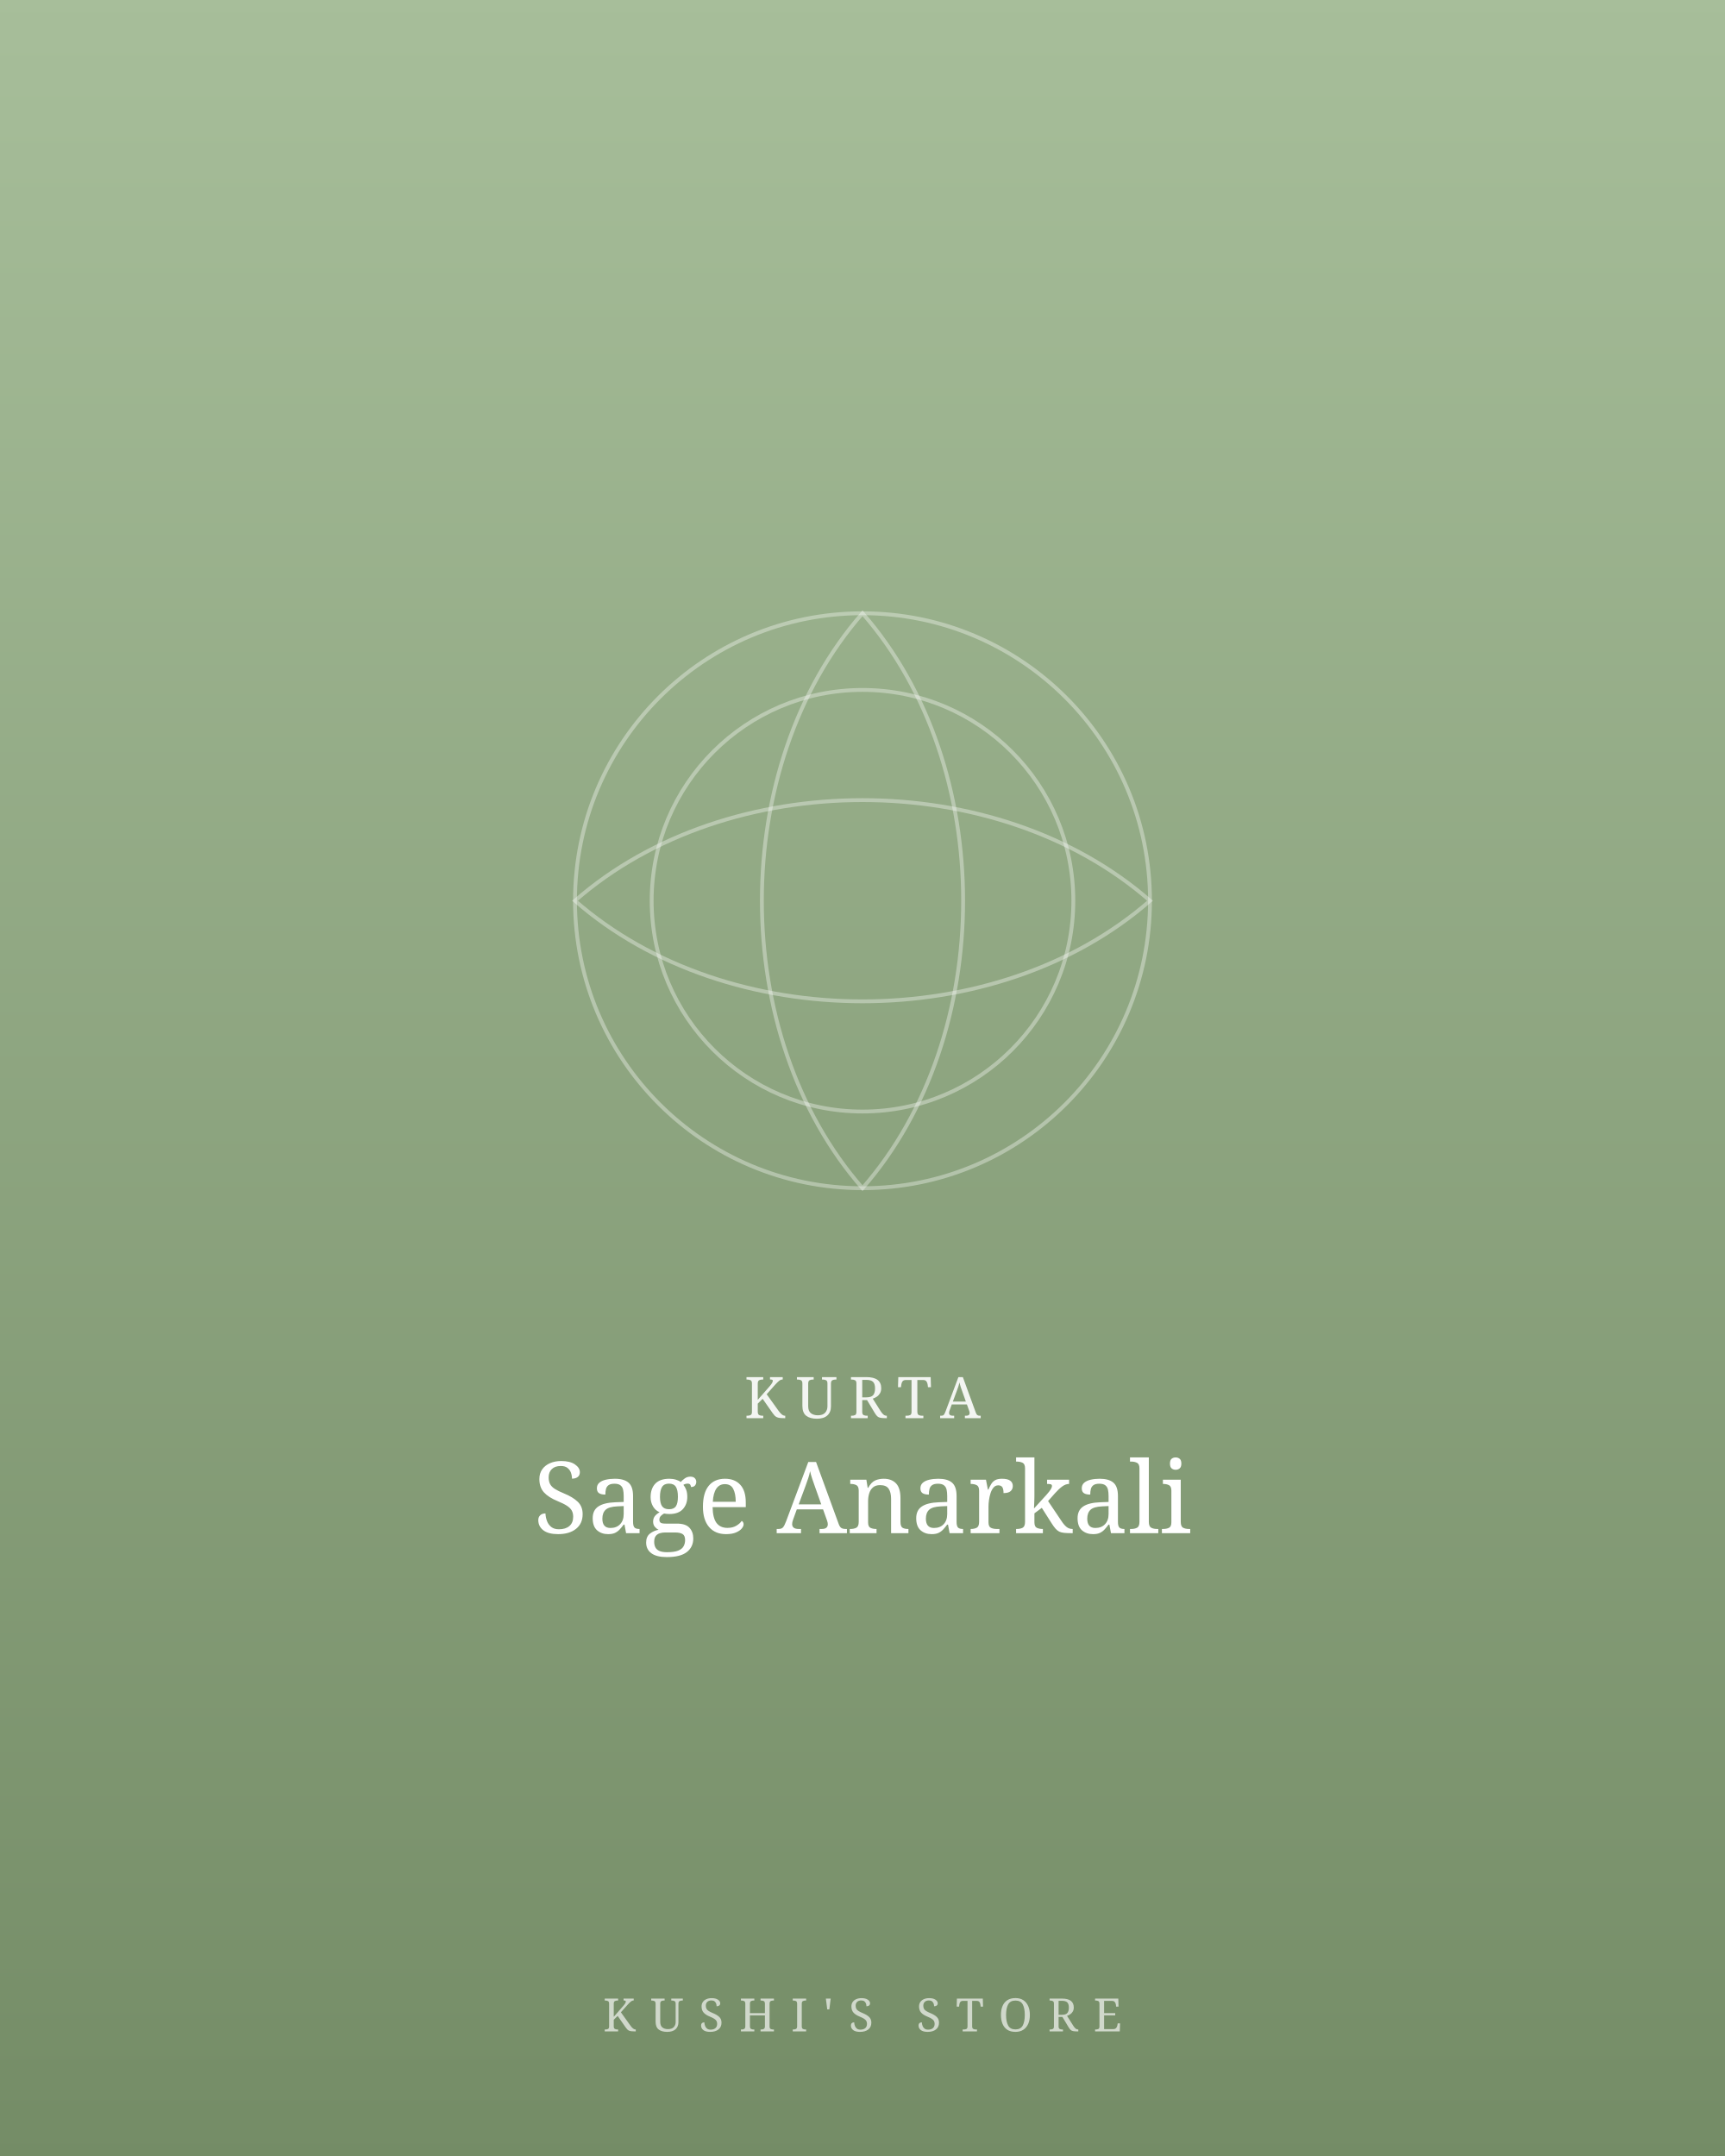
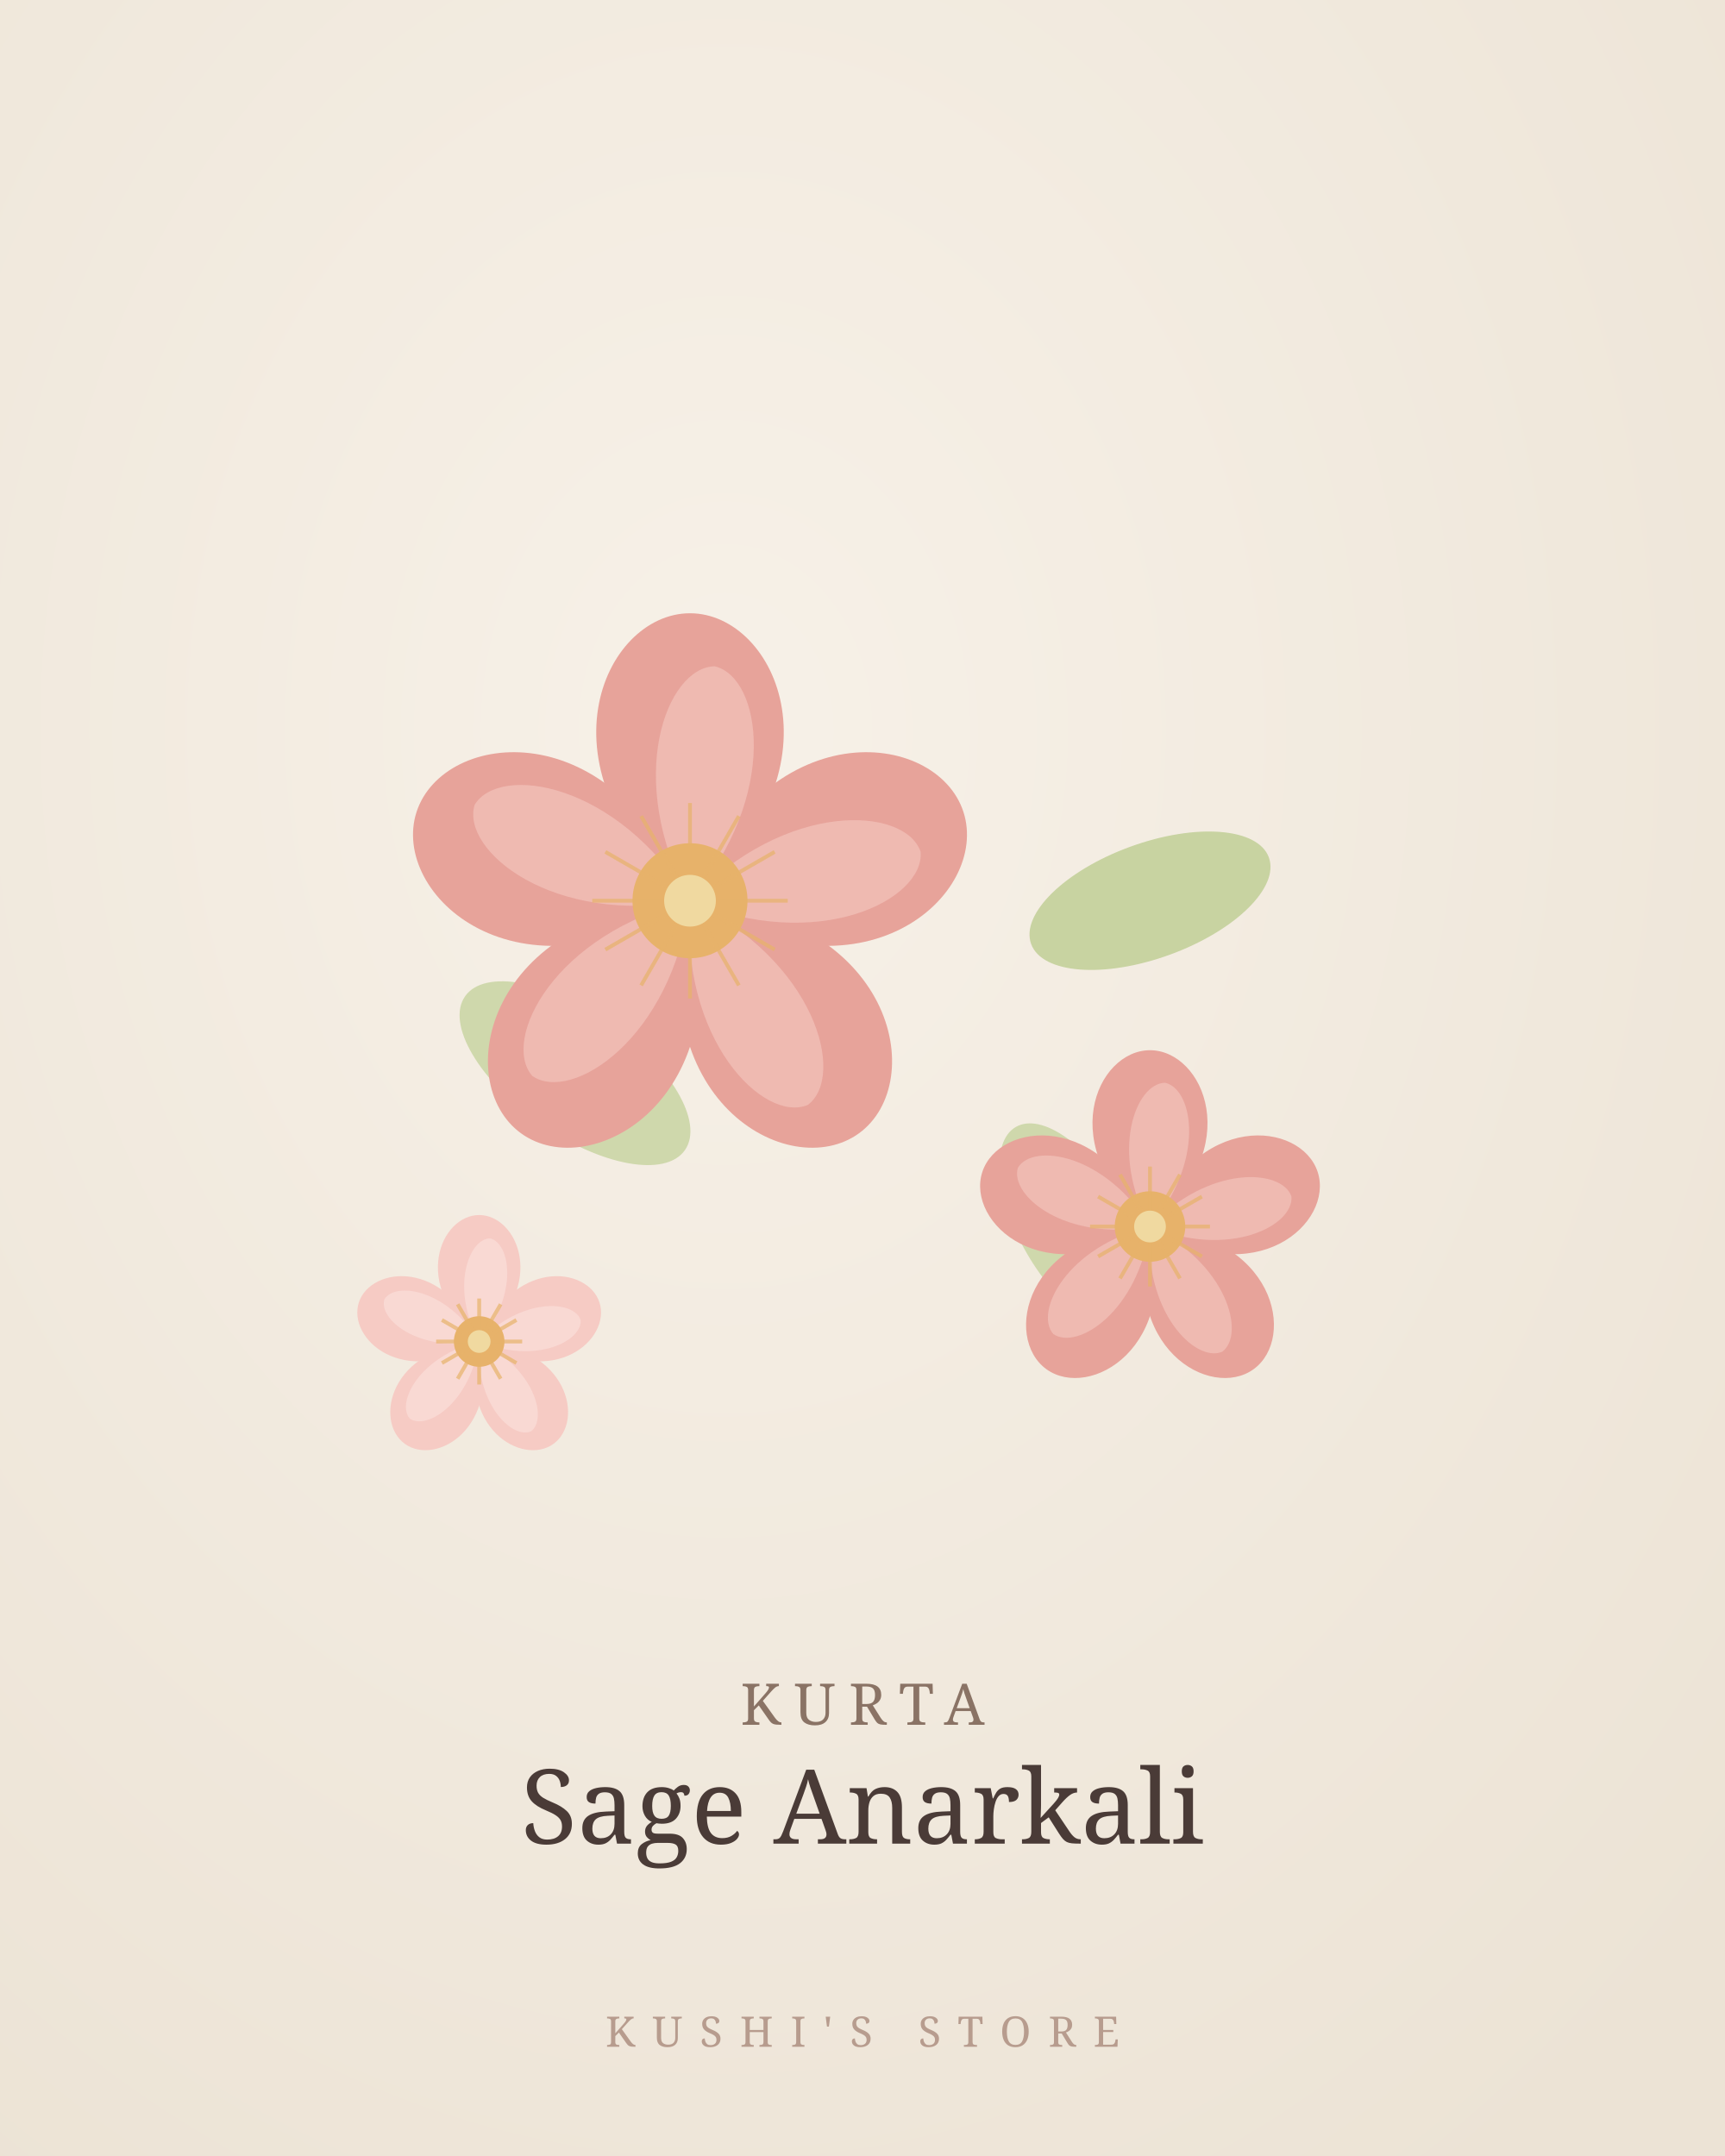
<svg xmlns="http://www.w3.org/2000/svg" width="900" height="1125" viewBox="0 0 900 1125">
  <defs>
-     <linearGradient id="g" x1="0" y1="0" x2="0" y2="1">
-       <stop offset="0" stop-color="#A7BE9A" />
-       <stop offset="1" stop-color="#748C66" />
-     </linearGradient>
+     <radialGradient id="bg" cx="42%" cy="34%" r="80%">
+       <stop offset="0" stop-color="#F7F1E8" />
+       <stop offset="1" stop-color="#ECE3D5" />
+     </radialGradient>
  </defs>
-   <rect width="900" height="1125" fill="url(#g)" />
-   <g fill="none" stroke="#ffffff" stroke-opacity="0.35" stroke-width="2">
-     <circle cx="450" cy="470" r="150" />
-     <circle cx="450" cy="470" r="110" />
-     <path d="M450 320 C 520 400 520 540 450 620 C 380 540 380 400 450 320 Z" />
-     <path d="M300 470 C 380 400 520 400 600 470 C 520 540 380 540 300 470 Z" />
+   <rect width="900" height="1125" fill="url(#bg)" />
+   <g opacity="0.9">
+     <ellipse transform="rotate(35 300 560)" cx="300" cy="560" rx="70" ry="32" fill="#CBD6A6" />
+     <ellipse transform="rotate(-20 600 470)" cx="600" cy="470" rx="66" ry="30" fill="#C3D09A" />
+     <ellipse transform="rotate(60 560 640)" cx="560" cy="640" rx="60" ry="28" fill="#CBD6A6" />
  </g>
-   <text x="450" y="740" text-anchor="middle" fill="#ffffff" fill-opacity="0.9" font-family="Georgia, serif" font-size="30" letter-spacing="6">KURTA</text>
-   <text x="450" y="800" text-anchor="middle" fill="#ffffff" font-family="Georgia, serif" font-size="52">Sage Anarkali</text>
-   <text x="450" y="1060" text-anchor="middle" fill="#ffffff" fill-opacity="0.65" font-family="Georgia, serif" font-size="24" letter-spacing="8">KUSHI'S STORE</text>
+   <path transform="rotate(0 360 470)" d="M360 470       C277.5 402.5, 314.625 320, 360 320       C405.375 320, 442.5 402.5, 360 470 Z" fill="#E7A39A" />
+   <path transform="rotate(72 360 470)" d="M360 470       C277.5 402.5, 314.625 320, 360 320       C405.375 320, 442.5 402.5, 360 470 Z" fill="#E7A39A" />
+   <path transform="rotate(144 360 470)" d="M360 470       C277.5 402.5, 314.625 320, 360 320       C405.375 320, 442.5 402.5, 360 470 Z" fill="#E7A39A" />
+   <path transform="rotate(216 360 470)" d="M360 470       C277.5 402.5, 314.625 320, 360 320       C405.375 320, 442.5 402.5, 360 470 Z" fill="#E7A39A" />
+   <path transform="rotate(288 360 470)" d="M360 470       C277.5 402.5, 314.625 320, 360 320       C405.375 320, 442.5 402.5, 360 470 Z" fill="#E7A39A" />
+   <path transform="rotate(6 360 470)" d="M360 470       C318.75 410, 335.25 350, 360 347       C384.75 350, 401.25 410, 360 470 Z" fill="#F6CBC4" fill-opacity="0.55" />
+   <path transform="rotate(78 360 470)" d="M360 470       C318.75 410, 335.25 350, 360 347       C384.75 350, 401.25 410, 360 470 Z" fill="#F6CBC4" fill-opacity="0.55" />
+   <path transform="rotate(150 360 470)" d="M360 470       C318.75 410, 335.25 350, 360 347       C384.75 350, 401.25 410, 360 470 Z" fill="#F6CBC4" fill-opacity="0.55" />
+   <path transform="rotate(222 360 470)" d="M360 470       C318.75 410, 335.25 350, 360 347       C384.75 350, 401.25 410, 360 470 Z" fill="#F6CBC4" fill-opacity="0.55" />
+   <path transform="rotate(294 360 470)" d="M360 470       C318.75 410, 335.25 350, 360 347       C384.75 350, 401.25 410, 360 470 Z" fill="#F6CBC4" fill-opacity="0.55" />
+   <circle cx="360" cy="470" r="30" fill="#E7B26A" />
+   <line x1="360" y1="470" x2="411" y2="470" stroke="#E7B26A" stroke-width="2" stroke-opacity="0.7" />
+   <line x1="360" y1="470" x2="404.167" y2="495.5" stroke="#E7B26A" stroke-width="2" stroke-opacity="0.7" />
+   <line x1="360" y1="470" x2="385.5" y2="514.167" stroke="#E7B26A" stroke-width="2" stroke-opacity="0.7" />
+   <line x1="360" y1="470" x2="360" y2="521" stroke="#E7B26A" stroke-width="2" stroke-opacity="0.7" />
+   <line x1="360" y1="470" x2="334.5" y2="514.167" stroke="#E7B26A" stroke-width="2" stroke-opacity="0.7" />
+   <line x1="360" y1="470" x2="315.833" y2="495.5" stroke="#E7B26A" stroke-width="2" stroke-opacity="0.7" />
+   <line x1="360" y1="470" x2="309" y2="470" stroke="#E7B26A" stroke-width="2" stroke-opacity="0.7" />
+   <line x1="360" y1="470" x2="315.833" y2="444.5" stroke="#E7B26A" stroke-width="2" stroke-opacity="0.7" />
+   <line x1="360" y1="470" x2="334.5" y2="425.833" stroke="#E7B26A" stroke-width="2" stroke-opacity="0.7" />
+   <line x1="360" y1="470" x2="360" y2="419" stroke="#E7B26A" stroke-width="2" stroke-opacity="0.7" />
+   <line x1="360" y1="470" x2="385.5" y2="425.833" stroke="#E7B26A" stroke-width="2" stroke-opacity="0.7" />
+   <line x1="360" y1="470" x2="404.167" y2="444.5" stroke="#E7B26A" stroke-width="2" stroke-opacity="0.7" />
+   <circle cx="360" cy="470" r="13.5" fill="#F0D9A0" />
+   <path transform="rotate(0 600 640)" d="M600 640       C549.4 598.6, 572.17 548, 600 548       C627.83 548, 650.6 598.6, 600 640 Z" fill="#E7A39A" />
+   <path transform="rotate(72 600 640)" d="M600 640       C549.4 598.6, 572.17 548, 600 548       C627.83 548, 650.6 598.6, 600 640 Z" fill="#E7A39A" />
+   <path transform="rotate(144 600 640)" d="M600 640       C549.4 598.6, 572.17 548, 600 548       C627.83 548, 650.6 598.6, 600 640 Z" fill="#E7A39A" />
+   <path transform="rotate(216 600 640)" d="M600 640       C549.4 598.6, 572.17 548, 600 548       C627.83 548, 650.6 598.6, 600 640 Z" fill="#E7A39A" />
+   <path transform="rotate(288 600 640)" d="M600 640       C549.4 598.6, 572.17 548, 600 548       C627.83 548, 650.6 598.6, 600 640 Z" fill="#E7A39A" />
+   <path transform="rotate(6 600 640)" d="M600 640       C574.7 603.2, 584.82 566.4, 600 564.56       C615.18 566.4, 625.3 603.2, 600 640 Z" fill="#F6CBC4" fill-opacity="0.55" />
+   <path transform="rotate(78 600 640)" d="M600 640       C574.7 603.2, 584.82 566.4, 600 564.56       C615.18 566.4, 625.3 603.2, 600 640 Z" fill="#F6CBC4" fill-opacity="0.55" />
+   <path transform="rotate(150 600 640)" d="M600 640       C574.7 603.2, 584.82 566.4, 600 564.56       C615.18 566.4, 625.3 603.2, 600 640 Z" fill="#F6CBC4" fill-opacity="0.55" />
+   <path transform="rotate(222 600 640)" d="M600 640       C574.7 603.2, 584.82 566.4, 600 564.56       C615.18 566.4, 625.3 603.2, 600 640 Z" fill="#F6CBC4" fill-opacity="0.55" />
+   <path transform="rotate(294 600 640)" d="M600 640       C574.7 603.2, 584.82 566.4, 600 564.56       C615.18 566.4, 625.3 603.2, 600 640 Z" fill="#F6CBC4" fill-opacity="0.55" />
+   <circle cx="600" cy="640" r="18.4" fill="#E7B26A" />
+   <line x1="600" y1="640" x2="631.28" y2="640" stroke="#E7B26A" stroke-width="2" stroke-opacity="0.7" />
+   <line x1="600" y1="640" x2="627.089" y2="655.64" stroke="#E7B26A" stroke-width="2" stroke-opacity="0.7" />
+   <line x1="600" y1="640" x2="615.64" y2="667.089" stroke="#E7B26A" stroke-width="2" stroke-opacity="0.7" />
+   <line x1="600" y1="640" x2="600" y2="671.28" stroke="#E7B26A" stroke-width="2" stroke-opacity="0.7" />
+   <line x1="600" y1="640" x2="584.36" y2="667.089" stroke="#E7B26A" stroke-width="2" stroke-opacity="0.7" />
+   <line x1="600" y1="640" x2="572.911" y2="655.64" stroke="#E7B26A" stroke-width="2" stroke-opacity="0.7" />
+   <line x1="600" y1="640" x2="568.72" y2="640" stroke="#E7B26A" stroke-width="2" stroke-opacity="0.7" />
+   <line x1="600" y1="640" x2="572.911" y2="624.36" stroke="#E7B26A" stroke-width="2" stroke-opacity="0.7" />
+   <line x1="600" y1="640" x2="584.36" y2="612.911" stroke="#E7B26A" stroke-width="2" stroke-opacity="0.7" />
+   <line x1="600" y1="640" x2="600" y2="608.72" stroke="#E7B26A" stroke-width="2" stroke-opacity="0.7" />
+   <line x1="600" y1="640" x2="615.64" y2="612.911" stroke="#E7B26A" stroke-width="2" stroke-opacity="0.7" />
+   <line x1="600" y1="640" x2="627.089" y2="624.36" stroke="#E7B26A" stroke-width="2" stroke-opacity="0.7" />
+   <circle cx="600" cy="640" r="8.28" fill="#F0D9A0" />
+   <path transform="rotate(0 250 700)" d="M250 700       C213.7 670.3, 230.035 634, 250 634       C269.965 634, 286.3 670.3, 250 700 Z" fill="#F6CBC4" />
+   <path transform="rotate(72 250 700)" d="M250 700       C213.7 670.3, 230.035 634, 250 634       C269.965 634, 286.3 670.3, 250 700 Z" fill="#F6CBC4" />
+   <path transform="rotate(144 250 700)" d="M250 700       C213.7 670.3, 230.035 634, 250 634       C269.965 634, 286.3 670.3, 250 700 Z" fill="#F6CBC4" />
+   <path transform="rotate(216 250 700)" d="M250 700       C213.7 670.3, 230.035 634, 250 634       C269.965 634, 286.3 670.3, 250 700 Z" fill="#F6CBC4" />
+   <path transform="rotate(288 250 700)" d="M250 700       C213.7 670.3, 230.035 634, 250 634       C269.965 634, 286.3 670.3, 250 700 Z" fill="#F6CBC4" />
+   <path transform="rotate(6 250 700)" d="M250 700       C231.85 673.6, 239.11 647.2, 250 645.88       C260.89 647.2, 268.15 673.6, 250 700 Z" fill="#FBE3DF" fill-opacity="0.55" />
+   <path transform="rotate(78 250 700)" d="M250 700       C231.85 673.6, 239.11 647.2, 250 645.88       C260.89 647.2, 268.15 673.6, 250 700 Z" fill="#FBE3DF" fill-opacity="0.55" />
+   <path transform="rotate(150 250 700)" d="M250 700       C231.85 673.6, 239.11 647.2, 250 645.88       C260.89 647.2, 268.15 673.6, 250 700 Z" fill="#FBE3DF" fill-opacity="0.55" />
+   <path transform="rotate(222 250 700)" d="M250 700       C231.85 673.6, 239.11 647.2, 250 645.88       C260.89 647.2, 268.15 673.6, 250 700 Z" fill="#FBE3DF" fill-opacity="0.55" />
+   <path transform="rotate(294 250 700)" d="M250 700       C231.85 673.6, 239.11 647.2, 250 645.88       C260.89 647.2, 268.15 673.6, 250 700 Z" fill="#FBE3DF" fill-opacity="0.55" />
+   <circle cx="250" cy="700" r="13.2" fill="#E7B26A" />
+   <line x1="250" y1="700" x2="272.44" y2="700" stroke="#E7B26A" stroke-width="2" stroke-opacity="0.7" />
+   <line x1="250" y1="700" x2="269.434" y2="711.22" stroke="#E7B26A" stroke-width="2" stroke-opacity="0.7" />
+   <line x1="250" y1="700" x2="261.22" y2="719.434" stroke="#E7B26A" stroke-width="2" stroke-opacity="0.7" />
+   <line x1="250" y1="700" x2="250" y2="722.44" stroke="#E7B26A" stroke-width="2" stroke-opacity="0.7" />
+   <line x1="250" y1="700" x2="238.78" y2="719.434" stroke="#E7B26A" stroke-width="2" stroke-opacity="0.7" />
+   <line x1="250" y1="700" x2="230.566" y2="711.22" stroke="#E7B26A" stroke-width="2" stroke-opacity="0.7" />
+   <line x1="250" y1="700" x2="227.56" y2="700" stroke="#E7B26A" stroke-width="2" stroke-opacity="0.7" />
+   <line x1="250" y1="700" x2="230.566" y2="688.78" stroke="#E7B26A" stroke-width="2" stroke-opacity="0.7" />
+   <line x1="250" y1="700" x2="238.78" y2="680.566" stroke="#E7B26A" stroke-width="2" stroke-opacity="0.7" />
+   <line x1="250" y1="700" x2="250" y2="677.56" stroke="#E7B26A" stroke-width="2" stroke-opacity="0.7" />
+   <line x1="250" y1="700" x2="261.22" y2="680.566" stroke="#E7B26A" stroke-width="2" stroke-opacity="0.7" />
+   <line x1="250" y1="700" x2="269.434" y2="688.78" stroke="#E7B26A" stroke-width="2" stroke-opacity="0.7" />
+   <circle cx="250" cy="700" r="5.94" fill="#F0D9A0" />
+   <text x="450" y="900" text-anchor="middle" fill="#8A7365" font-family="Georgia, serif" font-size="30" letter-spacing="7">KURTA</text>
+   <text x="450" y="962" text-anchor="middle" fill="#4A3B37" font-family="Georgia, serif" font-size="54">Sage Anarkali</text>
+   <text x="450" y="1068" text-anchor="middle" fill="#B79C8E" font-family="Georgia, serif" font-size="22" letter-spacing="9">KUSHI'S STORE</text>
</svg>
